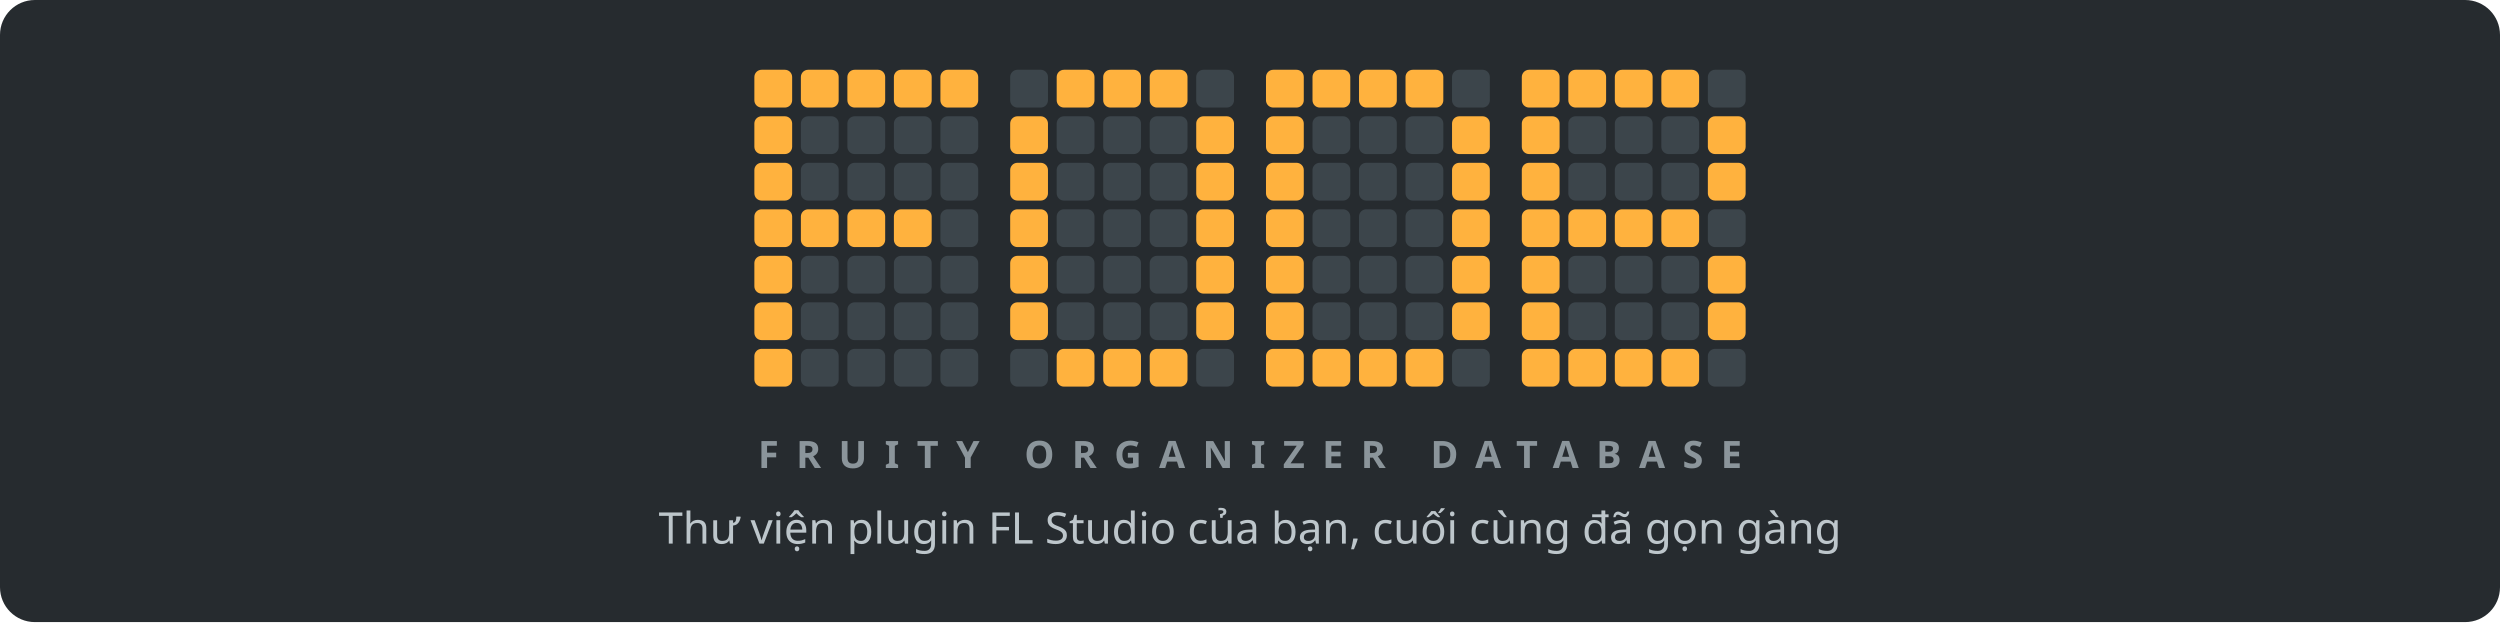
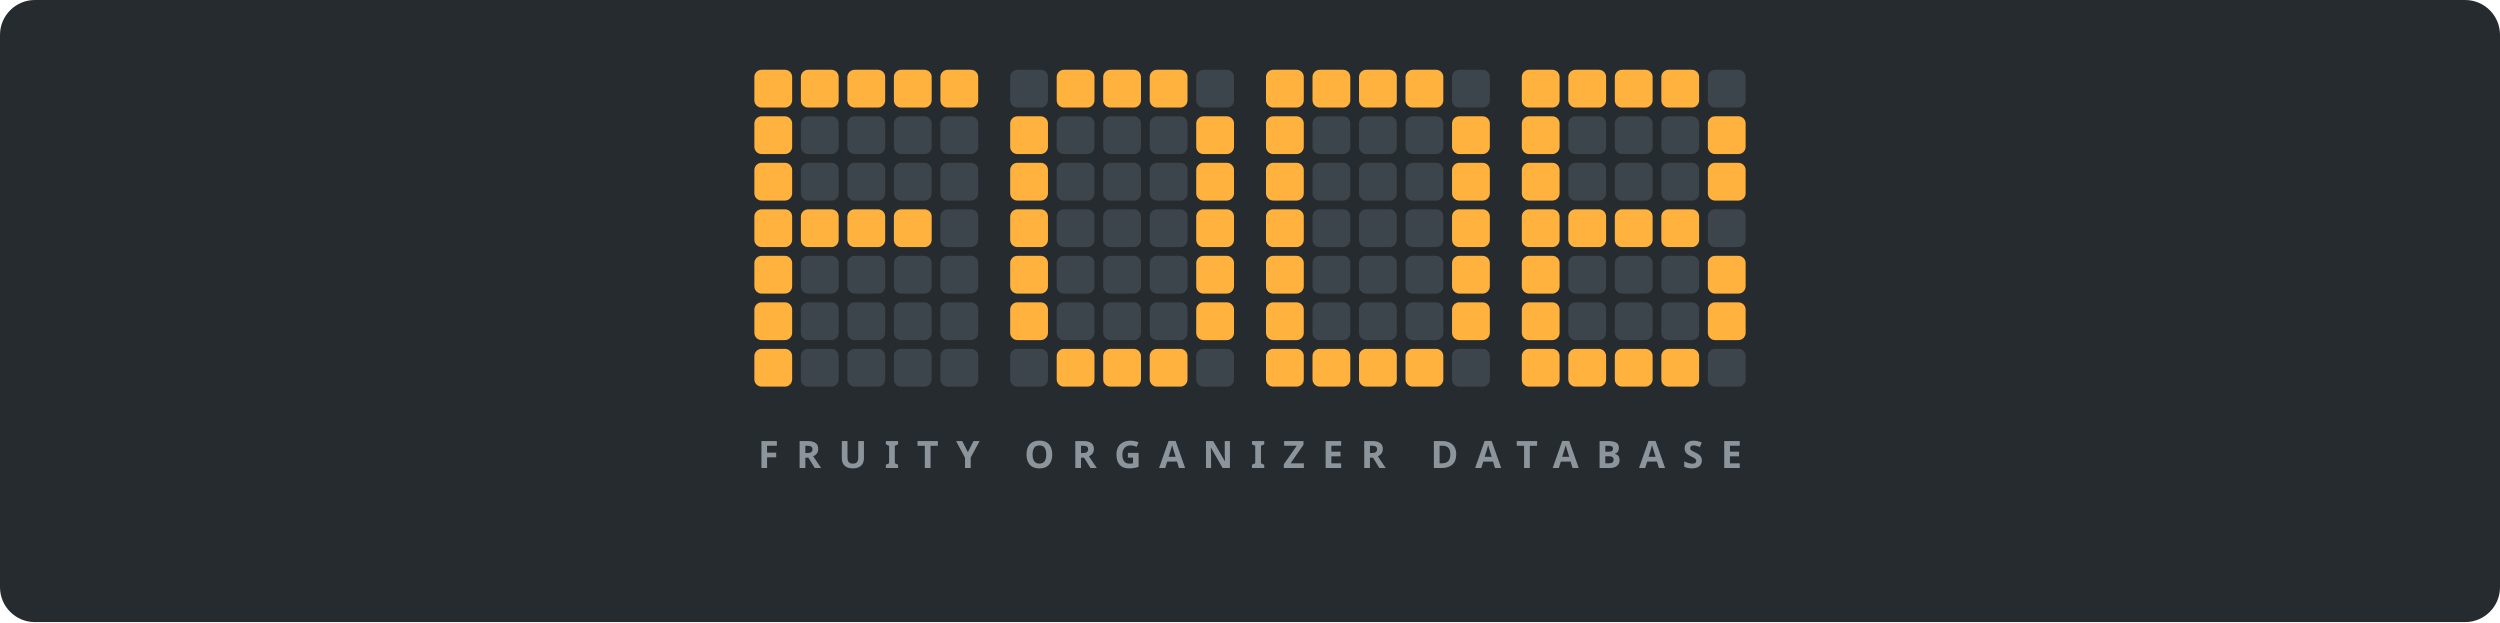
<svg xmlns="http://www.w3.org/2000/svg" viewBox="0 0 860 214" width="860" height="214" role="img" aria-label="FODB">
  <style>
.on{fill:#FFB23E;animation:hit 3.2s ease-out infinite}
.off{fill:#3C454B;animation:tick 3.2s ease-out infinite}
.title{font:600 13px Segoe UI, Noto Sans, Helvetica, Arial, sans-serif;letter-spacing:6px;fill:#8B959B}
- .tag{font:15px Segoe UI, Noto Sans, Helvetica, Arial, sans-serif;fill:#BDC6CB;animation:rise 1.1s ease-out both}
+ .tag{font:15px Segoe UI, Noto Sans, Helvetica, Arial, sans-serif;fill:#BDC6CB;opacity:0;animation:slogan 12s ease-in-out infinite both}
@keyframes hit{0%,100%{fill:#FFB23E;opacity:.86}4%{fill:#FFE3AE;opacity:1}20%{fill:#FFB23E;opacity:.86}}
@keyframes tick{0%,100%{fill:#3C454B}4%{fill:#6A747A}18%{fill:#3C454B}}
- @keyframes rise{from{opacity:0;transform:translateY(8px)}to{opacity:1;transform:none}}
- @media (prefers-reduced-motion:reduce){.on,.off,.tag{animation:none}}
+ @keyframes slogan{0%{opacity:0;transform:translateY(8px)}3%,30%{opacity:1;transform:none}33%,100%{opacity:0;transform:translateY(-6px)}}
+ @media (prefers-reduced-motion:reduce){.on,.off,.tag{animation:none}.first{opacity:1}}
</style>
  <rect width="860" height="214" rx="12" fill="#262B2F" />
  <rect class="on" x="259.5" y="24" width="13" height="13" rx="2.5" style="animation-delay:0.00s" />
  <rect class="on" x="275.5" y="24" width="13" height="13" rx="2.5" style="animation-delay:0.11s" />
  <rect class="on" x="291.5" y="24" width="13" height="13" rx="2.5" style="animation-delay:0.22s" />
  <rect class="on" x="307.5" y="24" width="13" height="13" rx="2.5" style="animation-delay:0.32s" />
  <rect class="on" x="323.5" y="24" width="13" height="13" rx="2.5" style="animation-delay:0.43s" />
  <rect class="on" x="259.5" y="40" width="13" height="13" rx="2.5" style="animation-delay:0.00s" />
  <rect class="off" x="275.5" y="40" width="13" height="13" rx="2.5" style="animation-delay:0.11s" />
  <rect class="off" x="291.5" y="40" width="13" height="13" rx="2.5" style="animation-delay:0.22s" />
  <rect class="off" x="307.5" y="40" width="13" height="13" rx="2.5" style="animation-delay:0.32s" />
  <rect class="off" x="323.5" y="40" width="13" height="13" rx="2.5" style="animation-delay:0.43s" />
  <rect class="on" x="259.5" y="56" width="13" height="13" rx="2.5" style="animation-delay:0.00s" />
  <rect class="off" x="275.5" y="56" width="13" height="13" rx="2.5" style="animation-delay:0.11s" />
  <rect class="off" x="291.5" y="56" width="13" height="13" rx="2.5" style="animation-delay:0.22s" />
  <rect class="off" x="307.5" y="56" width="13" height="13" rx="2.5" style="animation-delay:0.32s" />
  <rect class="off" x="323.5" y="56" width="13" height="13" rx="2.5" style="animation-delay:0.43s" />
  <rect class="on" x="259.5" y="72" width="13" height="13" rx="2.5" style="animation-delay:0.00s" />
  <rect class="on" x="275.5" y="72" width="13" height="13" rx="2.5" style="animation-delay:0.11s" />
  <rect class="on" x="291.5" y="72" width="13" height="13" rx="2.5" style="animation-delay:0.22s" />
  <rect class="on" x="307.5" y="72" width="13" height="13" rx="2.5" style="animation-delay:0.32s" />
  <rect class="off" x="323.5" y="72" width="13" height="13" rx="2.5" style="animation-delay:0.43s" />
  <rect class="on" x="259.5" y="88" width="13" height="13" rx="2.5" style="animation-delay:0.00s" />
  <rect class="off" x="275.5" y="88" width="13" height="13" rx="2.5" style="animation-delay:0.11s" />
  <rect class="off" x="291.5" y="88" width="13" height="13" rx="2.5" style="animation-delay:0.22s" />
  <rect class="off" x="307.5" y="88" width="13" height="13" rx="2.5" style="animation-delay:0.32s" />
  <rect class="off" x="323.5" y="88" width="13" height="13" rx="2.5" style="animation-delay:0.43s" />
  <rect class="on" x="259.5" y="104" width="13" height="13" rx="2.5" style="animation-delay:0.00s" />
  <rect class="off" x="275.5" y="104" width="13" height="13" rx="2.5" style="animation-delay:0.11s" />
  <rect class="off" x="291.5" y="104" width="13" height="13" rx="2.5" style="animation-delay:0.22s" />
  <rect class="off" x="307.5" y="104" width="13" height="13" rx="2.5" style="animation-delay:0.32s" />
  <rect class="off" x="323.5" y="104" width="13" height="13" rx="2.5" style="animation-delay:0.43s" />
  <rect class="on" x="259.5" y="120" width="13" height="13" rx="2.5" style="animation-delay:0.00s" />
  <rect class="off" x="275.5" y="120" width="13" height="13" rx="2.5" style="animation-delay:0.11s" />
  <rect class="off" x="291.5" y="120" width="13" height="13" rx="2.5" style="animation-delay:0.22s" />
  <rect class="off" x="307.5" y="120" width="13" height="13" rx="2.5" style="animation-delay:0.32s" />
  <rect class="off" x="323.5" y="120" width="13" height="13" rx="2.5" style="animation-delay:0.43s" />
  <rect class="off" x="347.5" y="24" width="13" height="13" rx="2.5" style="animation-delay:0.59s" />
  <rect class="on" x="363.5" y="24" width="13" height="13" rx="2.5" style="animation-delay:0.70s" />
  <rect class="on" x="379.5" y="24" width="13" height="13" rx="2.5" style="animation-delay:0.81s" />
  <rect class="on" x="395.5" y="24" width="13" height="13" rx="2.5" style="animation-delay:0.92s" />
  <rect class="off" x="411.5" y="24" width="13" height="13" rx="2.5" style="animation-delay:1.03s" />
  <rect class="on" x="347.5" y="40" width="13" height="13" rx="2.5" style="animation-delay:0.59s" />
  <rect class="off" x="363.5" y="40" width="13" height="13" rx="2.5" style="animation-delay:0.70s" />
  <rect class="off" x="379.5" y="40" width="13" height="13" rx="2.5" style="animation-delay:0.81s" />
  <rect class="off" x="395.5" y="40" width="13" height="13" rx="2.5" style="animation-delay:0.92s" />
  <rect class="on" x="411.5" y="40" width="13" height="13" rx="2.5" style="animation-delay:1.03s" />
  <rect class="on" x="347.5" y="56" width="13" height="13" rx="2.5" style="animation-delay:0.59s" />
  <rect class="off" x="363.5" y="56" width="13" height="13" rx="2.5" style="animation-delay:0.70s" />
  <rect class="off" x="379.5" y="56" width="13" height="13" rx="2.5" style="animation-delay:0.81s" />
  <rect class="off" x="395.5" y="56" width="13" height="13" rx="2.5" style="animation-delay:0.92s" />
  <rect class="on" x="411.5" y="56" width="13" height="13" rx="2.5" style="animation-delay:1.03s" />
  <rect class="on" x="347.5" y="72" width="13" height="13" rx="2.5" style="animation-delay:0.59s" />
  <rect class="off" x="363.5" y="72" width="13" height="13" rx="2.5" style="animation-delay:0.70s" />
  <rect class="off" x="379.5" y="72" width="13" height="13" rx="2.5" style="animation-delay:0.81s" />
  <rect class="off" x="395.5" y="72" width="13" height="13" rx="2.5" style="animation-delay:0.92s" />
  <rect class="on" x="411.5" y="72" width="13" height="13" rx="2.5" style="animation-delay:1.03s" />
  <rect class="on" x="347.5" y="88" width="13" height="13" rx="2.5" style="animation-delay:0.59s" />
  <rect class="off" x="363.5" y="88" width="13" height="13" rx="2.5" style="animation-delay:0.70s" />
  <rect class="off" x="379.5" y="88" width="13" height="13" rx="2.5" style="animation-delay:0.81s" />
  <rect class="off" x="395.5" y="88" width="13" height="13" rx="2.5" style="animation-delay:0.92s" />
  <rect class="on" x="411.5" y="88" width="13" height="13" rx="2.5" style="animation-delay:1.03s" />
  <rect class="on" x="347.5" y="104" width="13" height="13" rx="2.5" style="animation-delay:0.59s" />
  <rect class="off" x="363.5" y="104" width="13" height="13" rx="2.5" style="animation-delay:0.70s" />
  <rect class="off" x="379.5" y="104" width="13" height="13" rx="2.5" style="animation-delay:0.81s" />
  <rect class="off" x="395.5" y="104" width="13" height="13" rx="2.5" style="animation-delay:0.92s" />
  <rect class="on" x="411.5" y="104" width="13" height="13" rx="2.5" style="animation-delay:1.03s" />
  <rect class="off" x="347.5" y="120" width="13" height="13" rx="2.5" style="animation-delay:0.59s" />
  <rect class="on" x="363.5" y="120" width="13" height="13" rx="2.5" style="animation-delay:0.70s" />
  <rect class="on" x="379.5" y="120" width="13" height="13" rx="2.5" style="animation-delay:0.81s" />
  <rect class="on" x="395.5" y="120" width="13" height="13" rx="2.5" style="animation-delay:0.92s" />
  <rect class="off" x="411.5" y="120" width="13" height="13" rx="2.5" style="animation-delay:1.03s" />
  <rect class="on" x="435.5" y="24" width="13" height="13" rx="2.5" style="animation-delay:1.19s" />
  <rect class="on" x="451.5" y="24" width="13" height="13" rx="2.5" style="animation-delay:1.30s" />
  <rect class="on" x="467.5" y="24" width="13" height="13" rx="2.5" style="animation-delay:1.41s" />
  <rect class="on" x="483.5" y="24" width="13" height="13" rx="2.5" style="animation-delay:1.51s" />
  <rect class="off" x="499.5" y="24" width="13" height="13" rx="2.5" style="animation-delay:1.62s" />
  <rect class="on" x="435.5" y="40" width="13" height="13" rx="2.5" style="animation-delay:1.19s" />
  <rect class="off" x="451.5" y="40" width="13" height="13" rx="2.5" style="animation-delay:1.30s" />
  <rect class="off" x="467.5" y="40" width="13" height="13" rx="2.5" style="animation-delay:1.41s" />
  <rect class="off" x="483.5" y="40" width="13" height="13" rx="2.5" style="animation-delay:1.51s" />
  <rect class="on" x="499.5" y="40" width="13" height="13" rx="2.5" style="animation-delay:1.62s" />
  <rect class="on" x="435.5" y="56" width="13" height="13" rx="2.5" style="animation-delay:1.19s" />
  <rect class="off" x="451.5" y="56" width="13" height="13" rx="2.5" style="animation-delay:1.30s" />
  <rect class="off" x="467.5" y="56" width="13" height="13" rx="2.5" style="animation-delay:1.41s" />
  <rect class="off" x="483.5" y="56" width="13" height="13" rx="2.5" style="animation-delay:1.51s" />
  <rect class="on" x="499.5" y="56" width="13" height="13" rx="2.5" style="animation-delay:1.62s" />
  <rect class="on" x="435.5" y="72" width="13" height="13" rx="2.5" style="animation-delay:1.19s" />
  <rect class="off" x="451.5" y="72" width="13" height="13" rx="2.5" style="animation-delay:1.30s" />
  <rect class="off" x="467.5" y="72" width="13" height="13" rx="2.5" style="animation-delay:1.41s" />
  <rect class="off" x="483.5" y="72" width="13" height="13" rx="2.5" style="animation-delay:1.51s" />
  <rect class="on" x="499.5" y="72" width="13" height="13" rx="2.5" style="animation-delay:1.62s" />
  <rect class="on" x="435.5" y="88" width="13" height="13" rx="2.5" style="animation-delay:1.19s" />
  <rect class="off" x="451.5" y="88" width="13" height="13" rx="2.5" style="animation-delay:1.30s" />
  <rect class="off" x="467.5" y="88" width="13" height="13" rx="2.5" style="animation-delay:1.41s" />
  <rect class="off" x="483.5" y="88" width="13" height="13" rx="2.5" style="animation-delay:1.51s" />
  <rect class="on" x="499.5" y="88" width="13" height="13" rx="2.5" style="animation-delay:1.62s" />
  <rect class="on" x="435.5" y="104" width="13" height="13" rx="2.5" style="animation-delay:1.19s" />
  <rect class="off" x="451.5" y="104" width="13" height="13" rx="2.5" style="animation-delay:1.30s" />
  <rect class="off" x="467.5" y="104" width="13" height="13" rx="2.5" style="animation-delay:1.41s" />
  <rect class="off" x="483.5" y="104" width="13" height="13" rx="2.5" style="animation-delay:1.51s" />
  <rect class="on" x="499.5" y="104" width="13" height="13" rx="2.5" style="animation-delay:1.62s" />
  <rect class="on" x="435.5" y="120" width="13" height="13" rx="2.5" style="animation-delay:1.19s" />
  <rect class="on" x="451.5" y="120" width="13" height="13" rx="2.5" style="animation-delay:1.30s" />
  <rect class="on" x="467.5" y="120" width="13" height="13" rx="2.5" style="animation-delay:1.41s" />
  <rect class="on" x="483.5" y="120" width="13" height="13" rx="2.5" style="animation-delay:1.51s" />
  <rect class="off" x="499.5" y="120" width="13" height="13" rx="2.5" style="animation-delay:1.62s" />
  <rect class="on" x="523.5" y="24" width="13" height="13" rx="2.5" style="animation-delay:1.78s" />
  <rect class="on" x="539.5" y="24" width="13" height="13" rx="2.5" style="animation-delay:1.89s" />
  <rect class="on" x="555.5" y="24" width="13" height="13" rx="2.5" style="animation-delay:2.00s" />
  <rect class="on" x="571.5" y="24" width="13" height="13" rx="2.5" style="animation-delay:2.11s" />
  <rect class="off" x="587.5" y="24" width="13" height="13" rx="2.5" style="animation-delay:2.22s" />
  <rect class="on" x="523.5" y="40" width="13" height="13" rx="2.5" style="animation-delay:1.78s" />
  <rect class="off" x="539.5" y="40" width="13" height="13" rx="2.5" style="animation-delay:1.89s" />
  <rect class="off" x="555.5" y="40" width="13" height="13" rx="2.5" style="animation-delay:2.00s" />
  <rect class="off" x="571.5" y="40" width="13" height="13" rx="2.5" style="animation-delay:2.11s" />
  <rect class="on" x="587.5" y="40" width="13" height="13" rx="2.5" style="animation-delay:2.22s" />
  <rect class="on" x="523.5" y="56" width="13" height="13" rx="2.5" style="animation-delay:1.78s" />
  <rect class="off" x="539.5" y="56" width="13" height="13" rx="2.5" style="animation-delay:1.89s" />
  <rect class="off" x="555.5" y="56" width="13" height="13" rx="2.5" style="animation-delay:2.00s" />
  <rect class="off" x="571.5" y="56" width="13" height="13" rx="2.5" style="animation-delay:2.11s" />
  <rect class="on" x="587.5" y="56" width="13" height="13" rx="2.5" style="animation-delay:2.22s" />
  <rect class="on" x="523.5" y="72" width="13" height="13" rx="2.5" style="animation-delay:1.78s" />
  <rect class="on" x="539.5" y="72" width="13" height="13" rx="2.5" style="animation-delay:1.89s" />
  <rect class="on" x="555.5" y="72" width="13" height="13" rx="2.5" style="animation-delay:2.00s" />
  <rect class="on" x="571.5" y="72" width="13" height="13" rx="2.5" style="animation-delay:2.11s" />
  <rect class="off" x="587.5" y="72" width="13" height="13" rx="2.5" style="animation-delay:2.22s" />
  <rect class="on" x="523.5" y="88" width="13" height="13" rx="2.5" style="animation-delay:1.78s" />
  <rect class="off" x="539.5" y="88" width="13" height="13" rx="2.5" style="animation-delay:1.89s" />
  <rect class="off" x="555.5" y="88" width="13" height="13" rx="2.5" style="animation-delay:2.00s" />
  <rect class="off" x="571.5" y="88" width="13" height="13" rx="2.5" style="animation-delay:2.11s" />
  <rect class="on" x="587.5" y="88" width="13" height="13" rx="2.5" style="animation-delay:2.22s" />
  <rect class="on" x="523.5" y="104" width="13" height="13" rx="2.5" style="animation-delay:1.78s" />
  <rect class="off" x="539.5" y="104" width="13" height="13" rx="2.5" style="animation-delay:1.89s" />
  <rect class="off" x="555.5" y="104" width="13" height="13" rx="2.5" style="animation-delay:2.00s" />
  <rect class="off" x="571.5" y="104" width="13" height="13" rx="2.5" style="animation-delay:2.11s" />
  <rect class="on" x="587.5" y="104" width="13" height="13" rx="2.5" style="animation-delay:2.22s" />
  <rect class="on" x="523.5" y="120" width="13" height="13" rx="2.5" style="animation-delay:1.78s" />
  <rect class="on" x="539.5" y="120" width="13" height="13" rx="2.5" style="animation-delay:1.89s" />
  <rect class="on" x="555.5" y="120" width="13" height="13" rx="2.5" style="animation-delay:2.00s" />
  <rect class="on" x="571.5" y="120" width="13" height="13" rx="2.5" style="animation-delay:2.11s" />
  <rect class="off" x="587.5" y="120" width="13" height="13" rx="2.5" style="animation-delay:2.22s" />
  <text class="title" x="430.0" y="161" text-anchor="middle">FRUITY ORGANIZER DATABASE</text>
-   <text class="tag" x="430.0" y="187" text-anchor="middle">Thư viện plugin FL Studio của bạn, cuối cùng đã gọn gàng</text>
+   <text class="tag first" x="430.0" y="187" text-anchor="middle" style="animation-delay:0s">Trật tự hoàn hảo trong thư viện của bạn.</text>
+   <text class="tag" x="430.0" y="187" text-anchor="middle" style="animation-delay:4s">Trình sắp xếp cho người đã mệt vì lướt danh sách.</text>
+   <text class="tag" x="430.0" y="187" text-anchor="middle" style="animation-delay:8s">Quá nhiều công cụ? Sắp xếp mọi thứ đúng chỗ!</text>
</svg>
